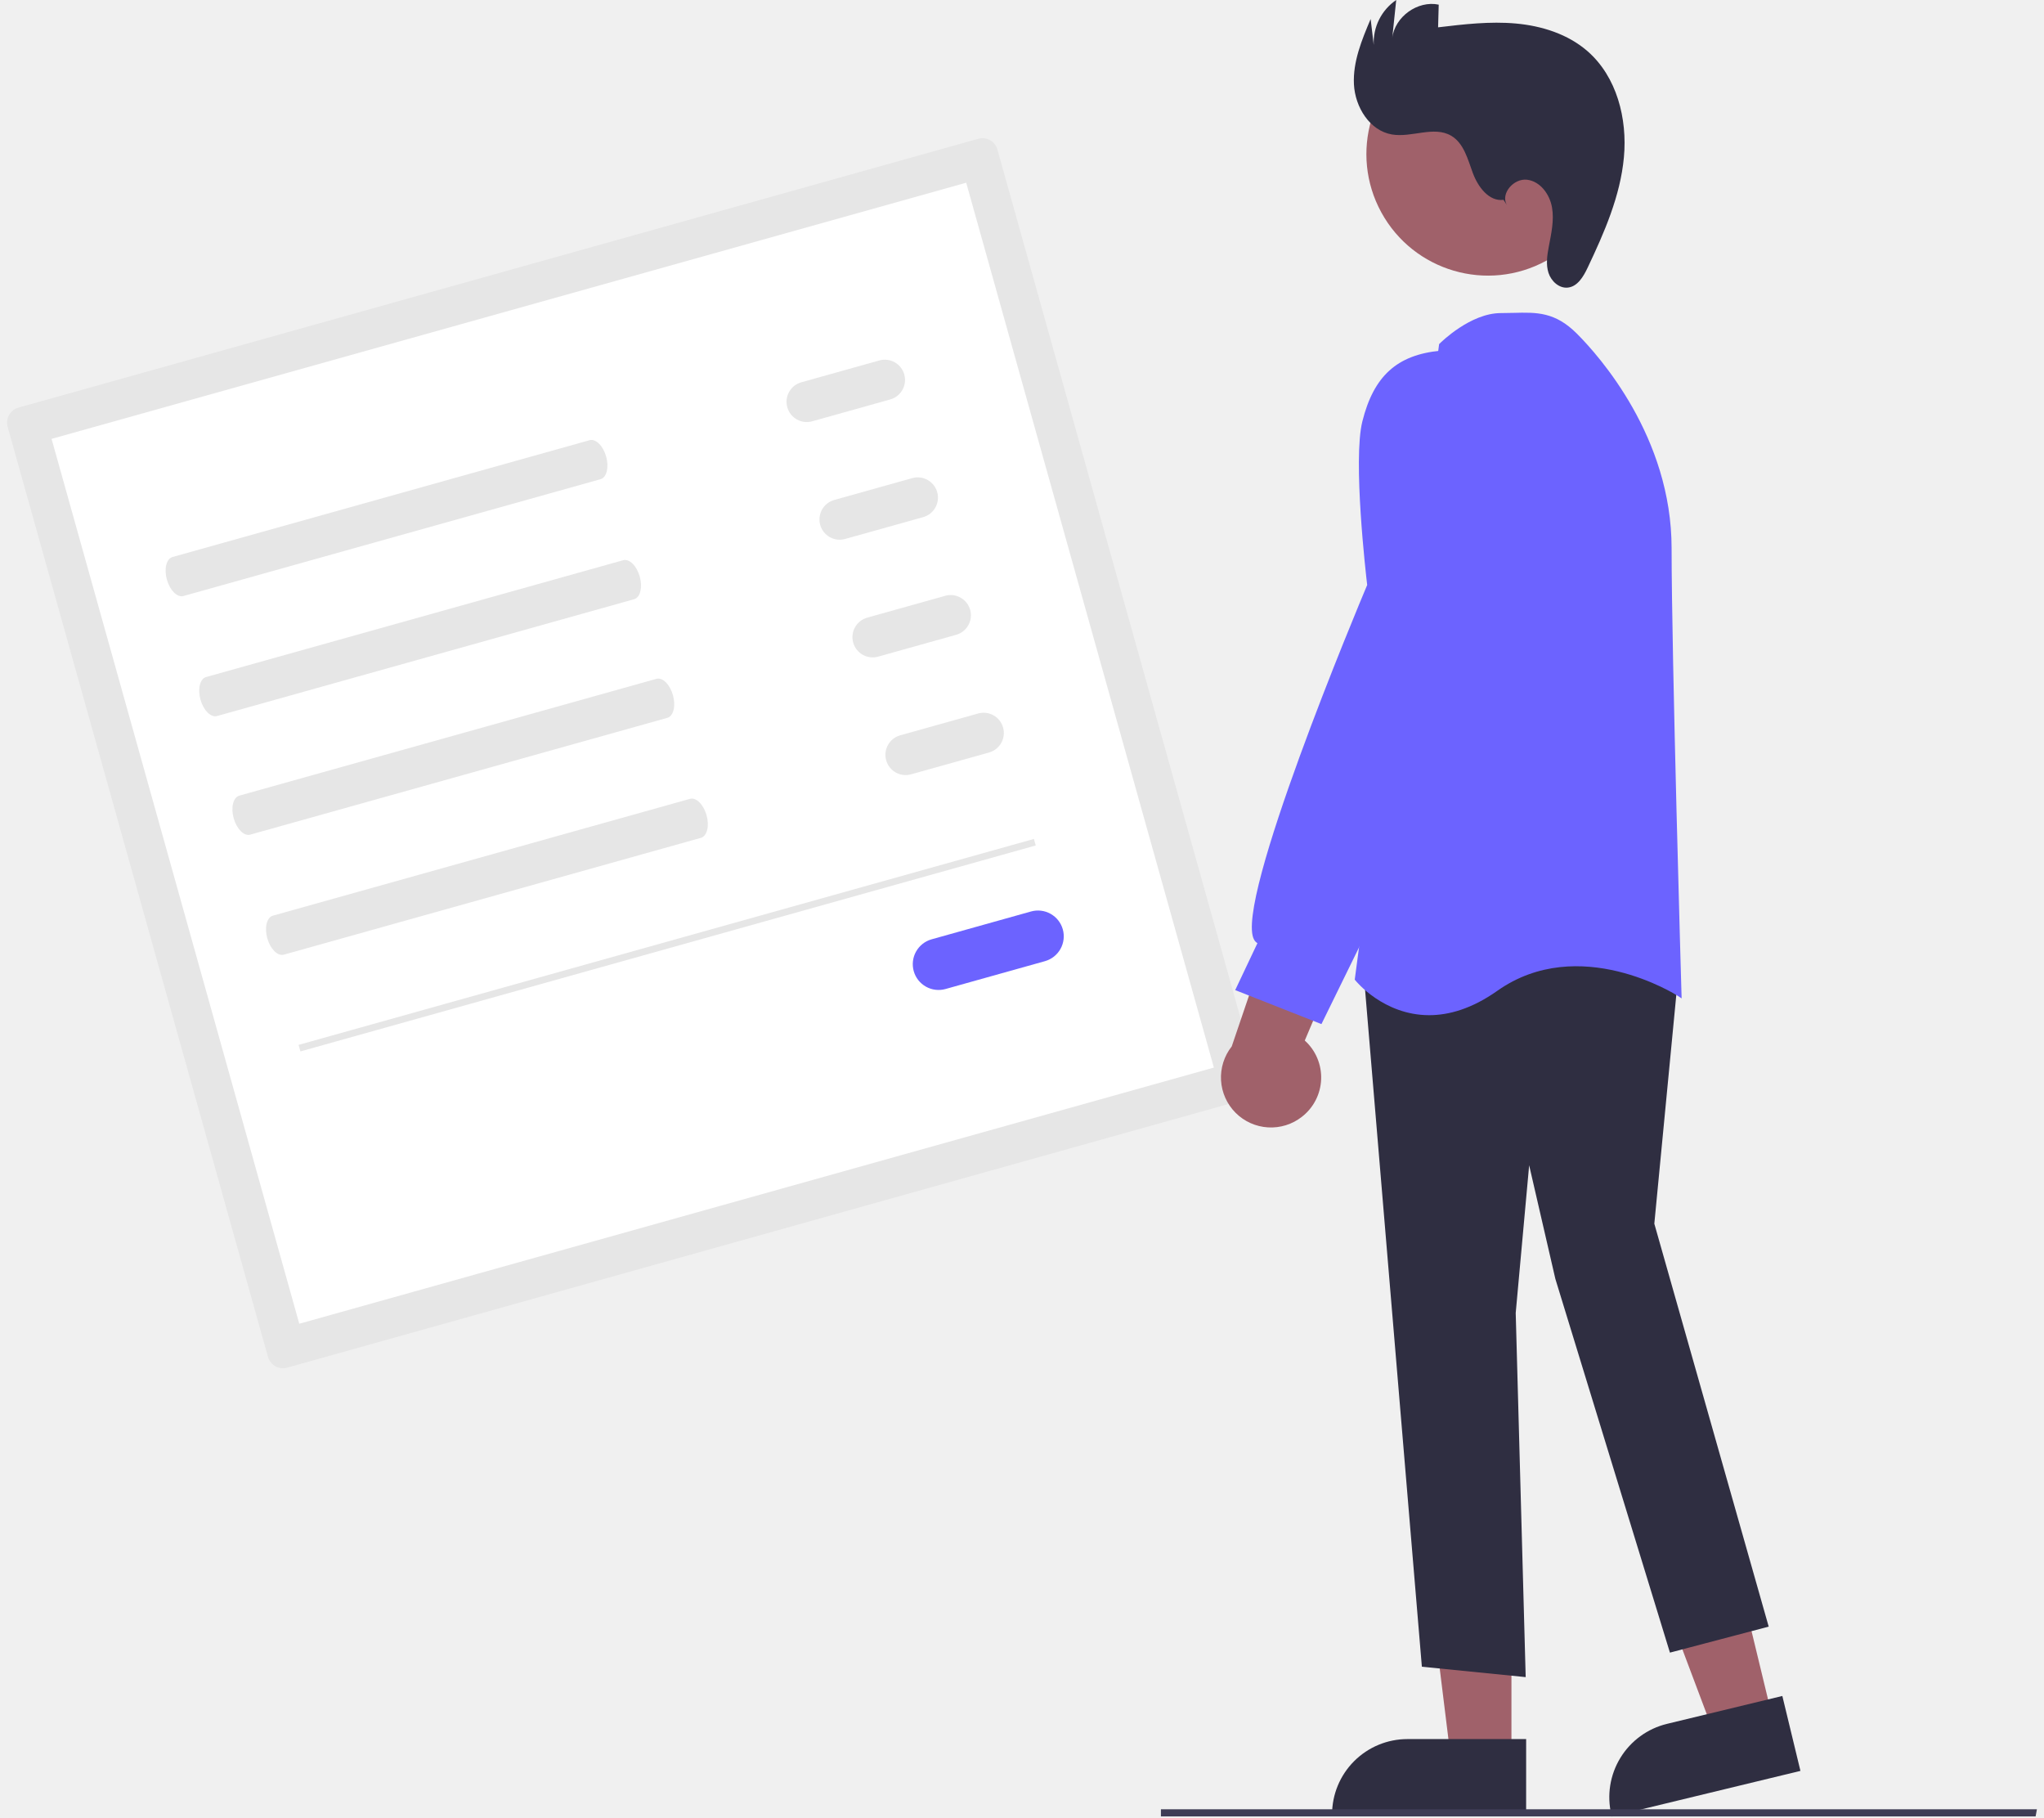
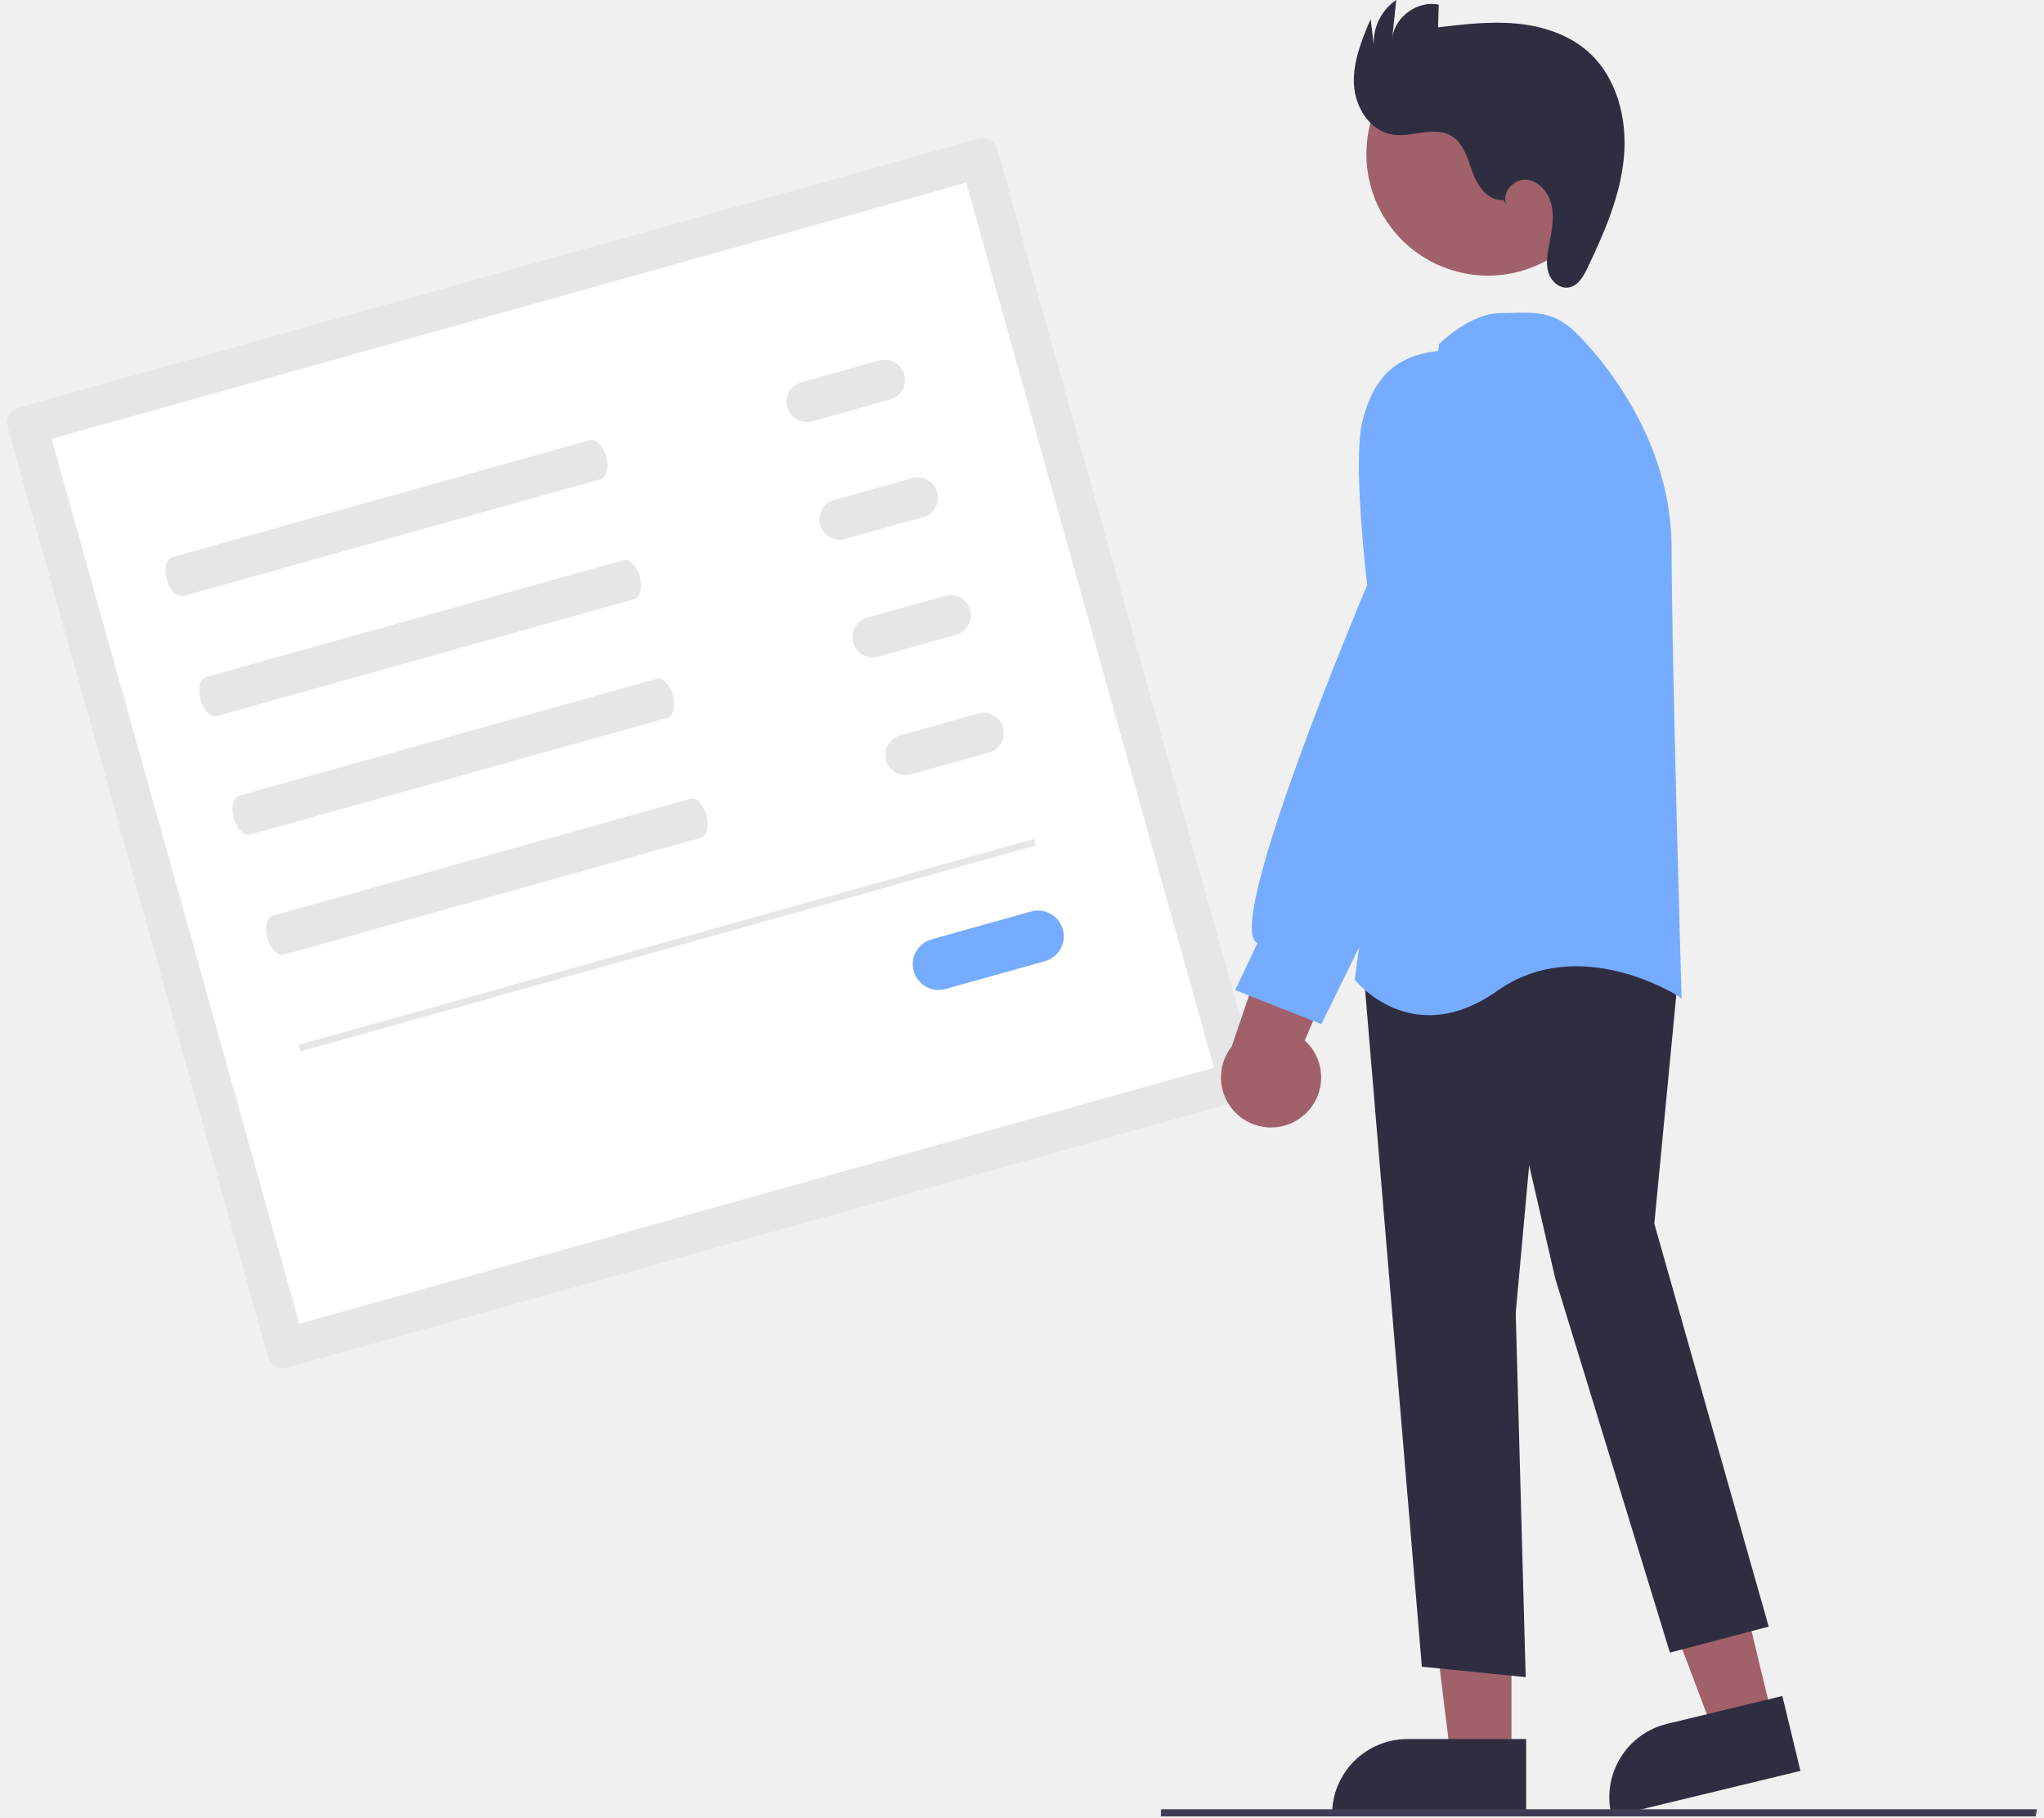
<svg xmlns="http://www.w3.org/2000/svg" width="144" height="128" viewBox="0 0 144 128" fill="none">
  <g clip-path="url(#clip0_1069_9651)">
    <path d="M1.3 28.708C1.02 28.787 0.783 28.974 0.64 29.227C0.497 29.481 0.461 29.78 0.539 30.061L18.881 95.566C18.96 95.846 19.147 96.083 19.4 96.226C19.654 96.368 19.953 96.405 20.234 96.327L87.852 77.393C88.132 77.314 88.369 77.128 88.512 76.874C88.654 76.621 88.691 76.321 88.612 76.041L70.27 10.535C70.192 10.255 70.005 10.018 69.751 9.875C69.498 9.733 69.198 9.697 68.918 9.775L1.3 28.708Z" fill="#E6E6E6" />
    <path d="M21.084 93.233L85.519 75.191L68.069 12.868L3.633 30.91L21.084 93.233Z" fill="white" />
    <path d="M12.152 39.232C11.722 39.353 11.544 40.067 11.757 40.824C11.969 41.581 12.491 42.1 12.921 41.979L42.309 33.75C42.739 33.63 42.916 32.916 42.704 32.159C42.492 31.401 41.97 30.883 41.54 31.003L12.152 39.232Z" fill="#E6E6E6" />
    <path d="M14.519 47.685C14.089 47.805 13.912 48.519 14.124 49.277C14.336 50.034 14.858 50.552 15.288 50.432L44.676 42.203C45.106 42.083 45.283 41.368 45.071 40.611C44.859 39.854 44.337 39.336 43.907 39.456L14.519 47.685Z" fill="#E6E6E6" />
    <path d="M16.858 56.039C16.428 56.16 16.251 56.874 16.463 57.631C16.675 58.389 17.197 58.907 17.627 58.786L47.015 50.558C47.445 50.437 47.622 49.723 47.41 48.966C47.198 48.208 46.676 47.69 46.246 47.811L16.858 56.039Z" fill="#E6E6E6" />
    <path d="M19.225 64.492C18.795 64.612 18.618 65.326 18.83 66.084C19.042 66.841 19.564 67.359 19.994 67.239L49.382 59.01C49.812 58.889 49.989 58.175 49.777 57.418C49.565 56.661 49.043 56.142 48.613 56.263L19.225 64.492Z" fill="#E6E6E6" />
    <path d="M56.454 26.925C56.274 26.975 56.105 27.061 55.958 27.176C55.81 27.292 55.687 27.436 55.595 27.599C55.503 27.762 55.444 27.942 55.421 28.128C55.399 28.314 55.413 28.503 55.464 28.683C55.514 28.864 55.6 29.033 55.716 29.18C55.832 29.328 55.975 29.451 56.139 29.542C56.302 29.634 56.482 29.693 56.668 29.715C56.855 29.737 57.043 29.723 57.224 29.672L62.718 28.134C63.082 28.032 63.391 27.789 63.576 27.459C63.762 27.13 63.809 26.74 63.706 26.375C63.605 26.011 63.362 25.702 63.032 25.517C62.703 25.331 62.313 25.285 61.948 25.387L56.454 26.925Z" fill="#E6E6E6" />
    <path d="M58.775 35.213C58.594 35.264 58.425 35.349 58.278 35.465C58.13 35.58 58.007 35.724 57.915 35.887C57.823 36.05 57.764 36.23 57.742 36.416C57.719 36.603 57.734 36.791 57.784 36.972C57.835 37.152 57.92 37.321 58.036 37.468C58.152 37.616 58.296 37.739 58.459 37.831C58.623 37.922 58.803 37.981 58.989 38.004C59.175 38.026 59.364 38.011 59.544 37.96L65.038 36.422C65.402 36.32 65.711 36.077 65.897 35.748C66.082 35.418 66.129 35.028 66.027 34.664C65.925 34.3 65.682 33.991 65.353 33.805C65.023 33.62 64.633 33.573 64.269 33.675L58.775 35.213Z" fill="#E6E6E6" />
    <path d="M61.096 43.502C60.916 43.552 60.747 43.638 60.6 43.754C60.453 43.869 60.33 44.013 60.238 44.176C60.146 44.339 60.087 44.519 60.065 44.705C60.042 44.891 60.057 45.08 60.108 45.26C60.158 45.44 60.244 45.609 60.359 45.756C60.475 45.904 60.618 46.027 60.782 46.118C60.945 46.21 61.125 46.269 61.311 46.291C61.497 46.314 61.685 46.299 61.866 46.249L67.359 44.711C67.724 44.608 68.033 44.366 68.218 44.036C68.404 43.706 68.451 43.317 68.349 42.952C68.246 42.588 68.004 42.279 67.674 42.094C67.344 41.908 66.955 41.861 66.59 41.964L61.096 43.502Z" fill="#E6E6E6" />
    <path d="M63.417 51.79C63.053 51.893 62.745 52.135 62.56 52.465C62.375 52.794 62.328 53.184 62.43 53.548C62.532 53.912 62.774 54.221 63.103 54.406C63.433 54.592 63.822 54.639 64.186 54.537L69.68 52.999C70.044 52.897 70.353 52.654 70.538 52.324C70.723 51.995 70.769 51.605 70.668 51.241C70.566 50.877 70.323 50.569 69.994 50.383C69.665 50.197 69.275 50.15 68.911 50.252L63.417 51.79Z" fill="#E6E6E6" />
-     <path d="M65.634 66.157C65.404 66.221 65.189 66.33 65.001 66.477C64.813 66.625 64.656 66.808 64.539 67.016C64.421 67.224 64.346 67.453 64.318 67.69C64.289 67.927 64.308 68.168 64.372 68.398C64.436 68.628 64.546 68.843 64.693 69.031C64.841 69.218 65.024 69.375 65.232 69.492C65.44 69.609 65.669 69.684 65.907 69.712C66.144 69.74 66.384 69.722 66.614 69.657L73.615 67.697C74.079 67.567 74.472 67.258 74.709 66.838C74.945 66.418 75.005 65.921 74.875 65.457C74.745 64.993 74.436 64.599 74.016 64.363C73.596 64.126 73.099 64.067 72.635 64.197V64.197L65.634 66.157Z" fill="#6C63FF" />
+     <path d="M65.634 66.157C65.404 66.221 65.189 66.33 65.001 66.477C64.813 66.625 64.656 66.808 64.539 67.016C64.421 67.224 64.346 67.453 64.318 67.69C64.289 67.927 64.308 68.168 64.372 68.398C64.436 68.628 64.546 68.843 64.693 69.031C64.841 69.218 65.024 69.375 65.232 69.492C65.44 69.609 65.669 69.684 65.907 69.712C66.144 69.74 66.384 69.722 66.614 69.657L73.615 67.697C74.079 67.567 74.472 67.258 74.709 66.838C74.945 66.418 75.005 65.921 74.875 65.457C74.745 64.993 74.436 64.599 74.016 64.363C73.596 64.126 73.099 64.067 72.635 64.197L65.634 66.157Z" fill="#76ACFF" />
    <path d="M72.839 59.088L21.036 73.593L21.165 74.053L72.968 59.548L72.839 59.088Z" fill="#E6E6E6" />
    <path d="M124.874 120.996L120.719 122.001L114.868 106.454L121 104.971L124.874 120.996Z" fill="#A0616A" />
    <path d="M113.552 127.94L113.523 127.824C113.194 126.455 113.421 125.012 114.155 123.81C114.889 122.609 116.069 121.747 117.437 121.415L125.566 119.45L126.841 124.727L113.552 127.94Z" fill="#2F2E41" />
    <path d="M106.481 123.827L102.207 123.826L100.174 107.34L106.482 107.34L106.481 123.827Z" fill="#A0616A" />
    <path d="M107.516 127.915L93.844 127.915V127.795C93.844 126.387 94.403 125.036 95.399 124.041C96.395 123.045 97.745 122.486 99.153 122.486H99.154L107.517 122.486L107.516 127.915Z" fill="#2F2E41" />
    <path d="M100.171 117.39L96.02 67.93L113.201 64.763L113.268 64.751L118.297 67.983L116.547 86.186L124.605 114.566L117.647 116.397L109.576 90.076L107.729 82.072L106.782 92.473L107.485 118.122L100.171 117.39Z" fill="#2F2E41" />
-     <path d="M95.488 69.052L95.442 68.994L101.379 24.295L101.387 24.236L101.429 24.194C101.516 24.107 103.596 22.051 105.736 22.051C106.045 22.051 106.339 22.044 106.621 22.036C108.258 21.994 109.552 21.96 111.089 23.497C112.655 25.063 117.764 30.781 117.764 38.612C117.764 46.192 118.454 69.748 118.461 69.985L118.471 70.318L118.192 70.136C118.123 70.092 111.251 65.716 105.487 69.784C103.686 71.055 102.068 71.501 100.685 71.501C97.465 71.501 95.515 69.087 95.488 69.052Z" fill="#6C63FF" />
+     <path d="M95.488 69.052L95.442 68.994L101.379 24.295L101.387 24.236L101.429 24.194C101.516 24.107 103.596 22.051 105.736 22.051C106.045 22.051 106.339 22.044 106.621 22.036C108.258 21.994 109.552 21.96 111.089 23.497C112.655 25.063 117.764 30.781 117.764 38.612C117.764 46.192 118.454 69.748 118.461 69.985L118.471 70.318L118.192 70.136C118.123 70.092 111.251 65.716 105.487 69.784C103.686 71.055 102.068 71.501 100.685 71.501C97.465 71.501 95.515 69.087 95.488 69.052Z" fill="#76ACFF" />
    <path d="M108.935 18.363C113.084 16.095 114.609 10.892 112.341 6.742C110.072 2.592 104.869 1.067 100.72 3.336C96.57 5.604 95.045 10.807 97.313 14.957C99.582 19.106 104.785 20.631 108.935 18.363Z" fill="#A0616A" />
    <path d="M91.719 78.658C92.124 78.344 92.455 77.945 92.689 77.489C92.924 77.033 93.055 76.532 93.075 76.019C93.094 75.507 93.001 74.997 92.802 74.525C92.603 74.052 92.302 73.63 91.922 73.286L96.785 61.815L90.418 62.987L86.776 73.7C86.241 74.377 85.973 75.227 86.022 76.089C86.072 76.95 86.436 77.763 87.045 78.374C87.654 78.986 88.467 79.352 89.328 79.404C90.189 79.457 91.04 79.191 91.719 78.658H91.719Z" fill="#A0616A" />
-     <path d="M87.02 69.735L88.586 66.429C88.49 66.371 88.41 66.288 88.355 66.19C86.892 63.654 95.729 42.598 96.318 41.202C96.229 40.442 95.301 32.392 95.979 29.679C96.778 26.485 98.417 24.997 101.461 24.702C104.819 24.387 105.724 28.946 105.733 28.992L105.736 40.712L101.883 54.203L93.096 72.129L87.02 69.735Z" fill="#6C63FF" />
+     <path d="M87.02 69.735L88.586 66.429C88.49 66.371 88.41 66.288 88.355 66.19C86.892 63.654 95.729 42.598 96.318 41.202C96.228 40.442 95.301 32.392 95.979 29.679C96.778 26.485 98.417 24.997 101.461 24.702C104.819 24.387 105.724 28.946 105.733 28.992L105.736 40.712L101.883 54.203L93.096 72.129L87.02 69.735Z" fill="#76ACFF" />
    <path d="M105.922 14.075C104.896 14.209 104.122 13.159 103.762 12.188C103.403 11.217 103.13 10.087 102.237 9.562C101.018 8.846 99.458 9.708 98.064 9.471C96.489 9.204 95.465 7.535 95.385 5.94C95.305 4.345 95.939 2.811 96.562 1.34L96.78 3.168C96.751 2.549 96.881 1.932 97.158 1.377C97.436 0.823 97.85 0.348 98.364 0L98.083 2.682C98.259 1.179 99.878 0.015 101.358 0.327L101.314 1.925C103.132 1.708 104.967 1.492 106.791 1.656C108.615 1.821 110.452 2.398 111.835 3.6C113.903 5.397 114.658 8.356 114.404 11.084C114.151 13.811 113.025 16.374 111.851 18.85C111.556 19.473 111.147 20.175 110.463 20.255C109.847 20.326 109.284 19.812 109.093 19.223C108.902 18.634 108.995 17.994 109.11 17.385C109.283 16.465 109.501 15.525 109.338 14.604C109.176 13.683 108.513 12.772 107.584 12.659C106.655 12.546 105.705 13.608 106.151 14.43L105.922 14.075Z" fill="#2F2E41" />
    <path d="M143.409 127.935H81.787V127.431H143.501L143.409 127.935Z" fill="#3F3D56" />
  </g>
  <defs>
    <clipPath id="clip0_1069_9651">
      <rect width="143.002" height="127.94" fill="white" transform="translate(0.499023)" />
    </clipPath>
  </defs>
</svg>
